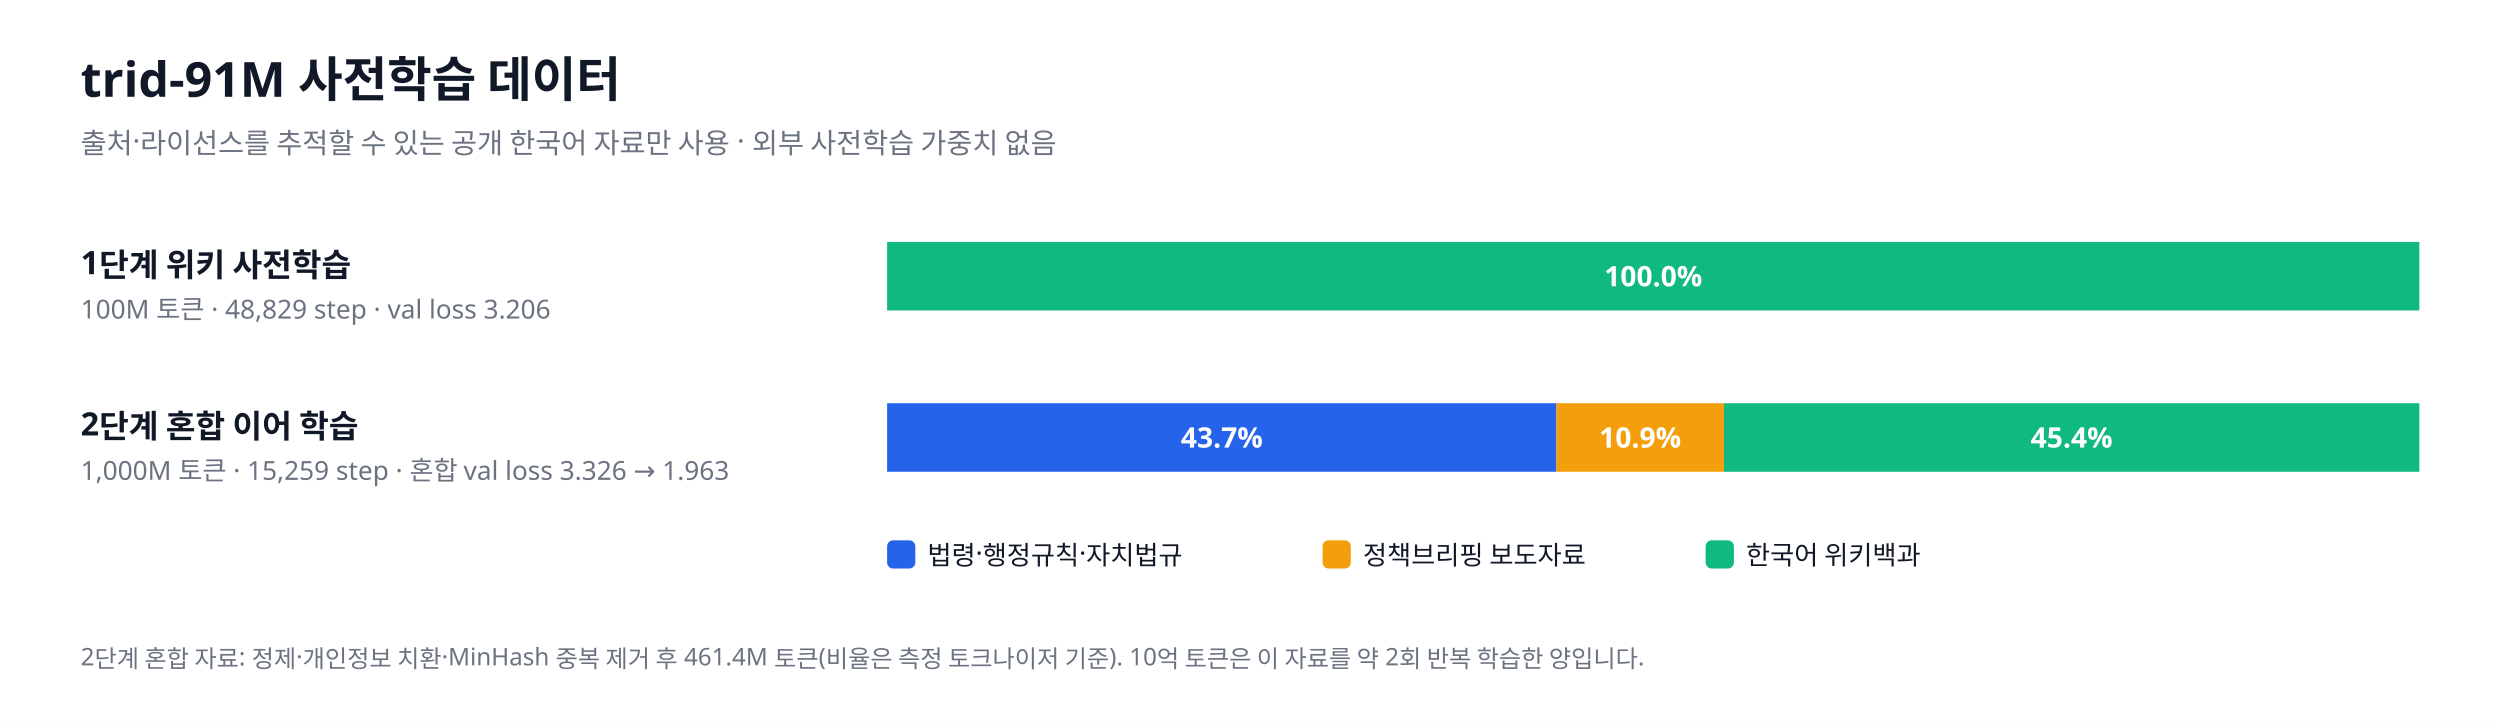
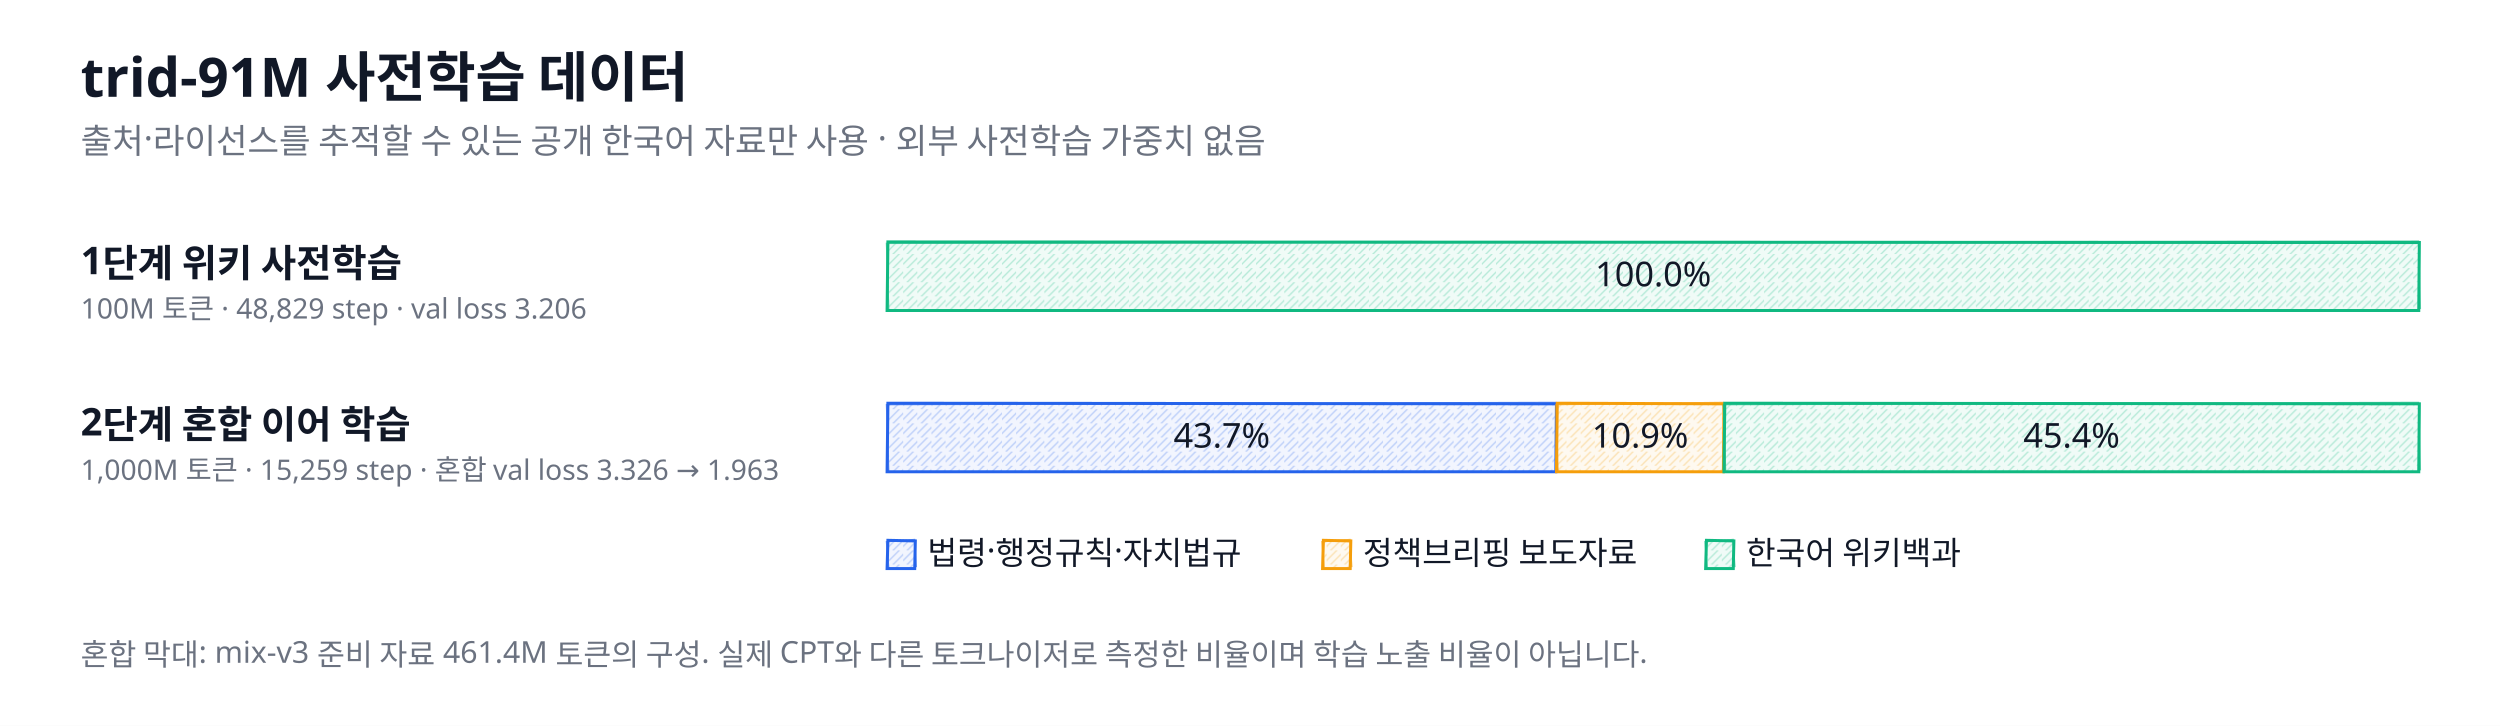
- <svg xmlns="http://www.w3.org/2000/svg" viewBox="0 0 1240 360" width="1240" height="360" font-family="Apple SD Gothic Neo, Noto Sans KR, Malgun Gothic, sans-serif">
+ <svg xmlns="http://www.w3.org/2000/svg" viewBox="0 0 1240 360" width="1240" height="360" font-family="Nanum Pen Script, NanumPen, sans-serif">
  <rect width="1240" height="360" fill="#ffffff" />
-   <text x="40.0" y="48.0" font-size="24" text-anchor="start" font-weight="bold" fill="#111827">trid-91M 사전학습 데이터</text>
-   <text x="40.0" y="76.0" font-size="14" text-anchor="start" font-weight="normal" fill="#6b7280">출처·라이선스를 추적할 수 있는 공개 한국어 자료만 사용 · 외부 사전학습 가중치 없음</text>
-   <text x="40.0" y="136.0" font-size="16" text-anchor="start" font-weight="bold" fill="#111827">1단계  위키 사전학습</text>
-   <text x="40.0" y="158.0" font-size="13" text-anchor="start" font-weight="normal" fill="#6b7280">100M 토큰 · 48,829 step · val loss 3.206</text>
-   <rect x="440.0" y="120" width="760.0" height="34" fill="#10b981" />
-   <text x="820.0" y="142.0" font-size="14" text-anchor="middle" font-weight="bold" fill="#ffffff">100.0%</text>
-   <text x="40.0" y="216.0" font-size="16" text-anchor="start" font-weight="bold" fill="#111827">2단계  혼합 이어 학습</text>
-   <text x="40.0" y="238.0" font-size="13" text-anchor="start" font-weight="normal" fill="#6b7280">1,000M 토큰 · 15,259 step · 혼합 val loss 3.326 → 1.963</text>
-   <rect x="440.0" y="200" width="332.0" height="34" fill="#2563eb" />
-   <text x="606.0" y="222.0" font-size="14" text-anchor="middle" font-weight="bold" fill="#ffffff">43.7%</text>
-   <rect x="772.0" y="200" width="83.1" height="34" fill="#f59e0b" />
-   <text x="813.5" y="222.0" font-size="14" text-anchor="middle" font-weight="bold" fill="#ffffff">10.9%</text>
-   <rect x="855.1" y="200" width="344.9" height="34" fill="#10b981" />
-   <text x="1027.5" y="222.0" font-size="14" text-anchor="middle" font-weight="bold" fill="#ffffff">45.4%</text>
-   <rect x="440" y="268" width="14" height="14" rx="3" fill="#2563eb" />
-   <text x="460.0" y="280.0" font-size="13" text-anchor="start" font-weight="normal" fill="#111827">법령·행정규칙·자치법규</text>
-   <rect x="656" y="268" width="14" height="14" rx="3" fill="#f59e0b" />
-   <text x="676.0" y="280.0" font-size="13" text-anchor="start" font-weight="normal" fill="#111827">정책브리핑 보도자료</text>
-   <rect x="846" y="268" width="14" height="14" rx="3" fill="#10b981" />
-   <text x="866.0" y="280.0" font-size="13" text-anchor="start" font-weight="normal" fill="#111827">한국어 위키백과</text>
-   <text x="40.0" y="330.0" font-size="12" text-anchor="start" font-weight="normal" fill="#6b7280">2단계 혼합 자료: 정제·개인정보 치환·MinHash 중복 제거 후 461.4M 토큰(비율은 측정 토크나이저 기준). 10억 토큰은 이 자료를 약 2회 반복 학습한 양입니다.</text>
+   <defs>
+     <pattern id="hatch0" width="7" height="7" patternUnits="userSpaceOnUse">
+       <path d="M-2,7L7,-2M0,9L9,0" stroke="#10b981" opacity=".25" stroke-width=".7" />
+     </pattern>
+     <pattern id="hatch1" width="7" height="7" patternUnits="userSpaceOnUse">
+       <path d="M-2,7L7,-2M0,9L9,0" stroke="#2563eb" opacity=".25" stroke-width=".7" />
+     </pattern>
+     <pattern id="hatch2" width="7" height="7" patternUnits="userSpaceOnUse">
+       <path d="M-2,7L7,-2M0,9L9,0" stroke="#f59e0b" opacity=".25" stroke-width=".7" />
+     </pattern>
+   </defs>
+   <text x="40.0" y="48.0" font-size="27" text-anchor="start" font-weight="bold" fill="#111827">trid-91M 사전학습 데이터</text>
+   <text x="40.0" y="76.0" font-size="17" text-anchor="start" font-weight="normal" fill="#6b7280">출처·라이선스를 추적할 수 있는 공개 한국어 자료만 사용 · 외부 사전학습 가중치 없음</text>
+   <text x="40.0" y="136.0" font-size="19" text-anchor="start" font-weight="bold" fill="#111827">1단계  위키 사전학습</text>
+   <text x="40.0" y="158.0" font-size="14" text-anchor="start" font-weight="normal" fill="#6b7280">100M 토큰 · 48,829 step · val loss 3.206</text>
+   <rect x="440.0" y="120.0" width="760.0" height="34.0" fill="#10b981" fill-opacity=".06" />
+   <rect x="440.0" y="120.0" width="760.0" height="34.0" fill="url(#hatch0)" />
+   <path d="M440.0,154.0 L440.4,120.0 L1200.0,120.3 L1199.7,154.0 Z" fill="none" stroke="#10b981" stroke-width="1.5" />
+   <path d="M440.8,153.5 L439.7,120.7 L1199.6,119.6 L1200.5,153.3" fill="none" stroke="#10b981" stroke-width=".7" opacity=".65" />
+   <text x="820.0" y="142.0" font-size="17" text-anchor="middle" font-weight="normal" fill="#111827">100.0%</text>
+   <text x="40.0" y="216.0" font-size="19" text-anchor="start" font-weight="bold" fill="#111827">2단계  혼합 이어 학습</text>
+   <text x="40.0" y="238.0" font-size="14" text-anchor="start" font-weight="normal" fill="#6b7280">1,000M 토큰 · 15,259 step · 혼합 val loss 3.326 → 1.963</text>
+   <rect x="440.0" y="200.0" width="332.0" height="34.0" fill="#2563eb" fill-opacity=".06" />
+   <rect x="440.0" y="200.0" width="332.0" height="34.0" fill="url(#hatch1)" />
+   <path d="M440.0,234.0 L440.4,200.0 L772.0,200.3 L771.7,234.0 Z" fill="none" stroke="#2563eb" stroke-width="1.5" />
+   <path d="M440.8,233.5 L439.7,200.7 L771.6,199.6 L772.5,233.3" fill="none" stroke="#2563eb" stroke-width=".7" opacity=".65" />
+   <text x="606.0" y="222.0" font-size="17" text-anchor="middle" font-weight="normal" fill="#111827">43.7%</text>
+   <rect x="772.0" y="200.0" width="83.1" height="34.0" fill="#f59e0b" fill-opacity=".06" />
+   <rect x="772.0" y="200.0" width="83.1" height="34.0" fill="url(#hatch2)" />
+   <path d="M772.0,234.0 L772.4,200.0 L855.1,200.3 L854.8,234.0 Z" fill="none" stroke="#f59e0b" stroke-width="1.5" />
+   <path d="M772.8,233.5 L771.7,200.7 L854.7,199.6 L855.6,233.3" fill="none" stroke="#f59e0b" stroke-width=".7" opacity=".65" />
+   <text x="813.5" y="222.0" font-size="17" text-anchor="middle" font-weight="normal" fill="#111827">10.9%</text>
+   <rect x="855.1" y="200.0" width="344.9" height="34.0" fill="#10b981" fill-opacity=".06" />
+   <rect x="855.1" y="200.0" width="344.9" height="34.0" fill="url(#hatch0)" />
+   <path d="M855.1,234.0 L855.5,200.0 L1200.0,200.3 L1199.7,234.0 Z" fill="none" stroke="#10b981" stroke-width="1.5" />
+   <path d="M855.9,233.5 L854.8,200.7 L1199.6,199.6 L1200.5,233.3" fill="none" stroke="#10b981" stroke-width=".7" opacity=".65" />
+   <text x="1027.5" y="222.0" font-size="17" text-anchor="middle" font-weight="normal" fill="#111827">45.4%</text>
+   <rect x="440.0" y="268.0" width="14.0" height="14.0" fill="#2563eb" fill-opacity=".06" />
+   <rect x="440.0" y="268.0" width="14.0" height="14.0" fill="url(#hatch1)" />
+   <path d="M440.0,282.0 L440.4,268.0 L454.0,268.3 L453.7,282.0 Z" fill="none" stroke="#2563eb" stroke-width="1.5" />
+   <path d="M440.8,281.5 L439.7,268.7 L453.6,267.6 L454.5,281.3" fill="none" stroke="#2563eb" stroke-width=".7" opacity=".65" />
+   <text x="460.0" y="280.0" font-size="16" text-anchor="start" font-weight="normal" fill="#111827">법령·행정규칙·자치법규</text>
+   <rect x="656.0" y="268.0" width="14.0" height="14.0" fill="#f59e0b" fill-opacity=".06" />
+   <rect x="656.0" y="268.0" width="14.0" height="14.0" fill="url(#hatch2)" />
+   <path d="M656.0,282.0 L656.4,268.0 L670.0,268.3 L669.7,282.0 Z" fill="none" stroke="#f59e0b" stroke-width="1.5" />
+   <path d="M656.8,281.5 L655.7,268.7 L669.6,267.6 L670.5,281.3" fill="none" stroke="#f59e0b" stroke-width=".7" opacity=".65" />
+   <text x="676.0" y="280.0" font-size="16" text-anchor="start" font-weight="normal" fill="#111827">정책브리핑 보도자료</text>
+   <rect x="846.0" y="268.0" width="14.0" height="14.0" fill="#10b981" fill-opacity=".06" />
+   <rect x="846.0" y="268.0" width="14.0" height="14.0" fill="url(#hatch0)" />
+   <path d="M846.0,282.0 L846.4,268.0 L860.0,268.3 L859.7,282.0 Z" fill="none" stroke="#10b981" stroke-width="1.5" />
+   <path d="M846.8,281.5 L845.7,268.7 L859.6,267.6 L860.5,281.3" fill="none" stroke="#10b981" stroke-width=".7" opacity=".65" />
+   <text x="866.0" y="280.0" font-size="16" text-anchor="start" font-weight="normal" fill="#111827">한국어 위키백과</text>
+   <text x="40.0" y="330.0" font-size="15" text-anchor="start" font-weight="normal" fill="#6b7280">혼합 막대: mix-v3 준비 자료 461.4M 토큰의 구성. 실제 CPT와 다른 토크나이저로 측정한 비율이며 학습 노출 비율이 아닙니다.</text>
</svg>
